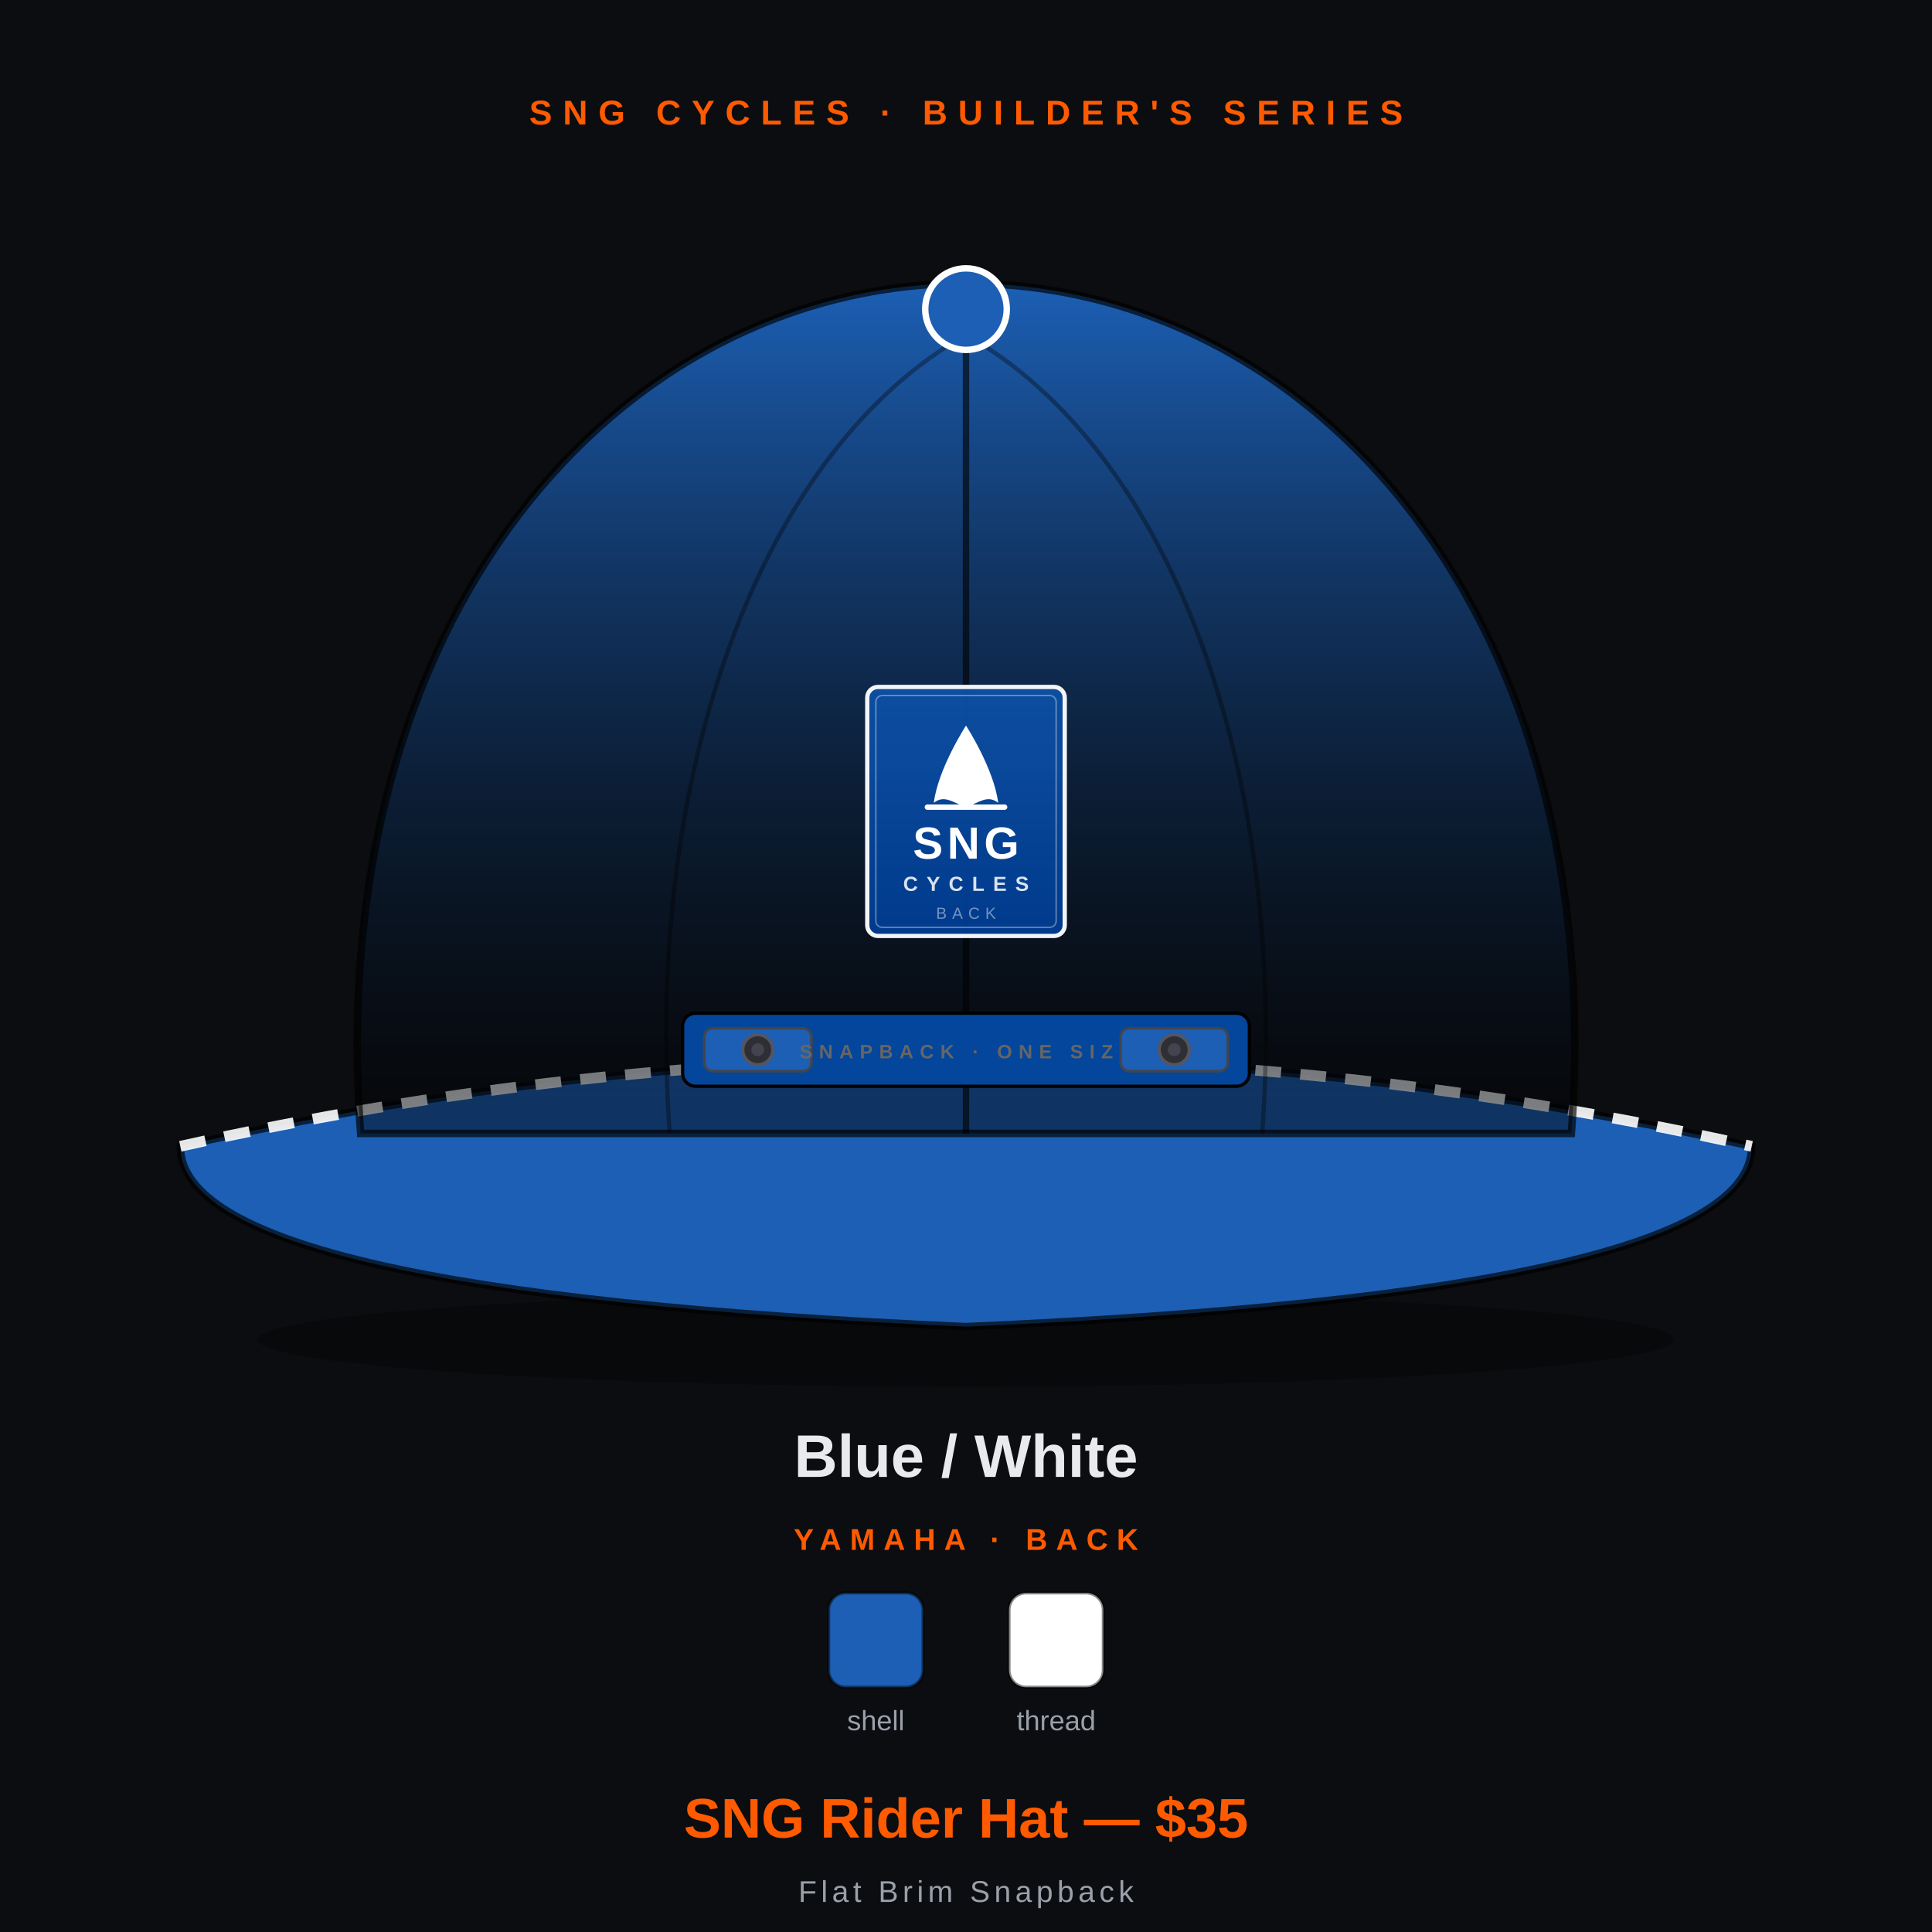
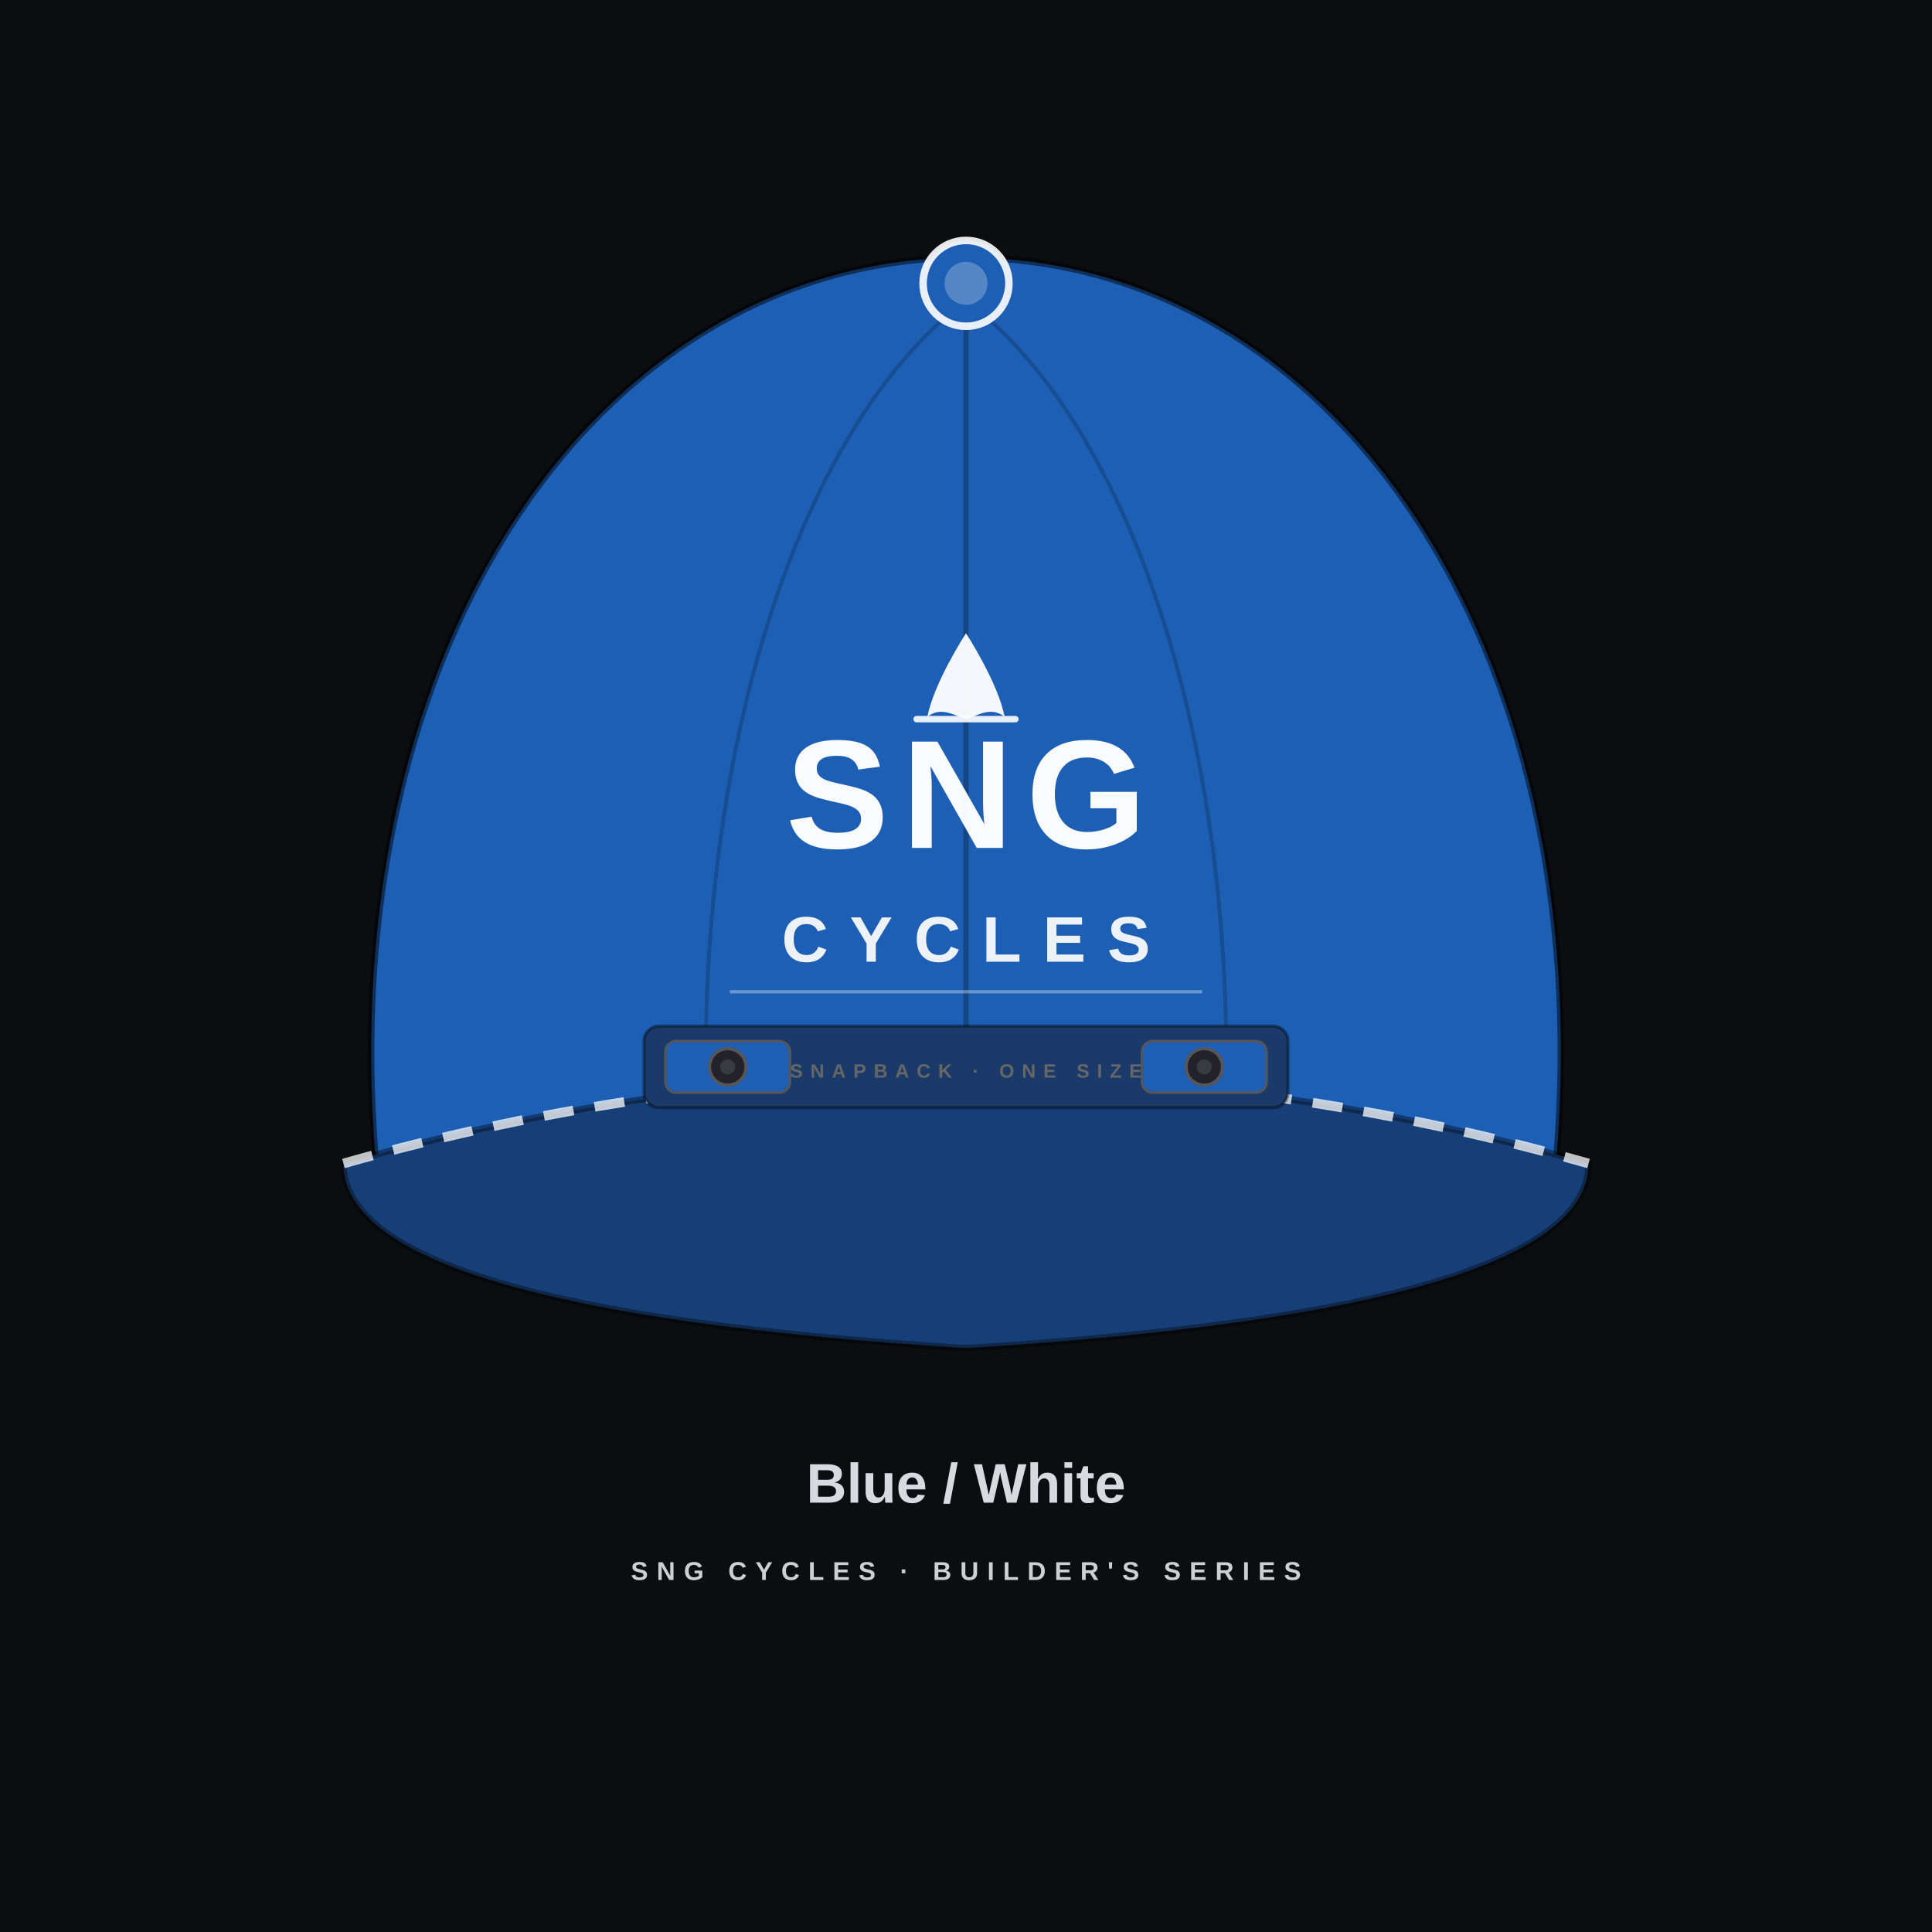
<svg xmlns="http://www.w3.org/2000/svg" width="900" height="900" viewBox="0 0 900 900">
-   <defs>
-     <linearGradient id="cr_blue-white" x1="0" y1="0" x2="0" y2="1">
-       <stop offset="0" stop-color="#1c5fb4" />
-       <stop offset="1" stop-color="#000" stop-opacity="0.45" />
-     </linearGradient>
-     <linearGradient id="patch_blue-white" x1="0" y1="0" x2="0" y2="1">
-       <stop offset="0" stop-color="#0d50a5" />
-       <stop offset="1" stop-color="#003c91" />
-     </linearGradient>
-   </defs>
  <rect width="900" height="900" fill="#0c0d10" />
-   <text x="450" y="58" text-anchor="middle" font-family="Arial, sans-serif" font-weight="900" font-size="16" fill="#ff5a00" letter-spacing="5">SNG CYCLES · BUILDER'S SERIES</text>
-   <ellipse cx="450" cy="624" rx="330" ry="22" fill="#000" opacity="0.3" />
-   <path d="M84 534 Q450 452 816 534 Q816 602 450 618 Q84 602 84 534 Z" fill="#1c5fb4" stroke="#000a" stroke-width="3.5" />
-   <path d="M84 534 Q450 452 816 534" fill="none" stroke="#ffffff" stroke-width="5" stroke-dasharray="12 9" opacity="0.9" />
-   <path d="M168 528 C150 288 288 132 450 132 C612 132 750 288 732 528 Z" fill="url(#cr_blue-white)" stroke="#000a" stroke-width="3.5" />
-   <path d="M450 132 L450 528" stroke="#0009" stroke-width="3" />
-   <path d="M450 156 C354 210 300 360 312 528" stroke="#0005" stroke-width="2" fill="none" />
-   <path d="M450 156 C546 210 600 360 588 528" stroke="#0005" stroke-width="2" fill="none" />
-   <circle cx="450" cy="144" r="19" fill="#1c5fb4" stroke="#ffffff" stroke-width="3" />
-   <rect x="318" y="472" width="264" height="34" rx="6" fill="#03469b" stroke="#000" stroke-width="1.5" />
-   <rect x="328" y="479" width="50" height="20" rx="4" fill="#1c5fb4" stroke="#44444a" stroke-width="1.2" />
-   <circle cx="353" cy="489" r="7" fill="#2e2e35" stroke="#555560" stroke-width="1.5" />
-   <circle cx="353" cy="489" r="3" fill="#444450" />
-   <text x="450" y="493" text-anchor="middle" font-family="Arial, sans-serif" font-weight="700" font-size="9" fill="#666" letter-spacing="3">SNAPBACK · ONE SIZE</text>
-   <rect x="522" y="479" width="50" height="20" rx="4" fill="#1c5fb4" stroke="#44444a" stroke-width="1.2" />
-   <circle cx="547" cy="489" r="7" fill="#2e2e35" stroke="#555560" stroke-width="1.5" />
-   <circle cx="547" cy="489" r="3" fill="#444450" />
-   <rect x="404" y="320" width="92" height="116" rx="5" fill="url(#patch_blue-white)" stroke="#ffffff" stroke-width="2" opacity="0.95" />
-   <rect x="408" y="324" width="84" height="108" rx="3" fill="none" stroke="#ffffff" stroke-width="0.7" opacity="0.35" />
-   <path d="M450 338 C450 338 437 358 435 374 C440 370 444 374 450 376 C456 374 460 370 465 374 C463 358 450 338 450 338 Z" fill="#ffffff" />
-   <line x1="432" y1="376" x2="468" y2="376" stroke="#ffffff" stroke-width="2.5" stroke-linecap="round" />
-   <text x="450" y="400" text-anchor="middle" font-family="Arial Black, Arial, sans-serif" font-weight="900" font-size="21" fill="#ffffff" letter-spacing="2">SNG</text>
-   <text x="450" y="415" text-anchor="middle" font-family="Arial, sans-serif" font-weight="700" font-size="9.5" fill="#ffffff" letter-spacing="4" opacity="0.85">CYCLES</text>
-   <text x="450" y="428" text-anchor="middle" font-family="Arial, sans-serif" font-size="7.5" fill="#ffffff" letter-spacing="2.5" opacity="0.45">BACK</text>
-   <text x="450" y="688" text-anchor="middle" font-family="Arial Black, Arial, sans-serif" font-weight="900" font-size="28" fill="#e9eaed">Blue / White</text>
-   <text x="450" y="722" text-anchor="middle" font-family="Arial, sans-serif" font-weight="900" font-size="14" fill="#ff5a00" letter-spacing="4">YAMAHA · BACK</text>
-   <rect x="386" y="742" width="44" height="44" rx="8" fill="#1c5fb4" stroke="#0007" stroke-width="1.5" />
-   <text x="408" y="806" text-anchor="middle" font-family="Arial,sans-serif" font-size="13" fill="#9aa0aa">shell</text>
-   <rect x="470" y="742" width="44" height="44" rx="8" fill="#ffffff" stroke="#0007" stroke-width="1.5" />
-   <text x="492" y="806" text-anchor="middle" font-family="Arial,sans-serif" font-size="13" fill="#9aa0aa">thread</text>
-   <text x="450" y="856" text-anchor="middle" font-family="Arial Black, Arial, sans-serif" font-weight="900" font-size="26" fill="#ff5a00">SNG Rider Hat — $35</text>
-   <text x="450" y="886" text-anchor="middle" font-family="Arial, sans-serif" font-size="14" fill="#9aa0aa" letter-spacing="2">Flat Brim Snapback</text>
+   <path d="M175 540 C155 300 280 120 450 120 C620 120 745 300 725 540 Z" fill="#1c5fb4" stroke="#00000080" stroke-width="3" />
+   <line x1="450" y1="120" x2="450" y2="540" stroke="#00000040" stroke-width="2.5" />
+   <path d="M450 140 C370 200 320 360 330 540" fill="none" stroke="#00000030" stroke-width="1.8" />
+   <path d="M450 140 C530 200 580 360 570 540" fill="none" stroke="#00000030" stroke-width="1.8" />
+   <circle cx="450" cy="132" r="20" fill="#1c5fb4" stroke="#ffffff" stroke-width="3.5" stroke-opacity="0.9" />
+   <circle cx="450" cy="132" r="10" fill="#ffffff" fill-opacity="0.25" />
+   <path d="M450 295 C450 295 435 318 432 334 C438 329 444 333 450 335 C456 333 462 329 468 334 C465 318 450 295 450 295 Z" fill="#ffffff" opacity="0.95" />
+   <line x1="427" y1="335" x2="473" y2="335" stroke="#ffffff" stroke-width="3" stroke-linecap="round" opacity="0.9" />
+   <text x="450" y="395" text-anchor="middle" font-family="Arial Black, Arial, sans-serif" font-weight="900" font-size="72" fill="#ffffff" letter-spacing="6" opacity="0.97">SNG</text>
+   <text x="450" y="448" text-anchor="middle" font-family="Arial Black, Arial, sans-serif" font-weight="900" font-size="30" fill="#ffffff" letter-spacing="10" opacity="0.92">CYCLES</text>
+   <line x1="340" y1="462" x2="560" y2="462" stroke="#ffffff" stroke-width="1.5" opacity="0.35" />
+   <path d="M160 542 Q450 460 740 542 Q740 610 450 628 Q160 610 160 542 Z" fill="#163f78" stroke="#00000060" stroke-width="3" />
+   <path d="M160 542 Q450 460 740 542" fill="none" stroke="#ffffff" stroke-width="4.5" stroke-dasharray="14 10" opacity="0.75" />
+   <rect x="300" y="478" width="300" height="38" rx="7" fill="#1a3a6a" stroke="#00000060" stroke-width="1.5" />
+   <rect x="310" y="485" width="58" height="24" rx="5" fill="#1c5fb4" stroke="#55555a" stroke-width="1.2" />
+   <circle cx="339" cy="497" r="8.5" fill="#222228" stroke="#55555a" stroke-width="1.5" />
+   <circle cx="339" cy="497" r="3.5" fill="#3a3a42" />
+   <text x="450" y="502" text-anchor="middle" font-family="Arial, sans-serif" font-weight="700" font-size="9" fill="#666" letter-spacing="3.5">SNAPBACK · ONE SIZE</text>
+   <rect x="532" y="485" width="58" height="24" rx="5" fill="#1c5fb4" stroke="#55555a" stroke-width="1.2" />
+   <circle cx="561" cy="497" r="8.5" fill="#222228" stroke="#55555a" stroke-width="1.5" />
+   <circle cx="561" cy="497" r="3.5" fill="#3a3a42" />
+   <text x="450" y="700" text-anchor="middle" font-family="Arial Black, Arial, sans-serif" font-weight="900" font-size="26" fill="#d8dae0">Blue / White</text>
+   <text x="450" y="736" text-anchor="middle" font-family="Arial, sans-serif" font-weight="700" font-size="12" fill="#ffffff" letter-spacing="4" opacity="0.8">SNG CYCLES · BUILDER'S SERIES</text>
</svg>
